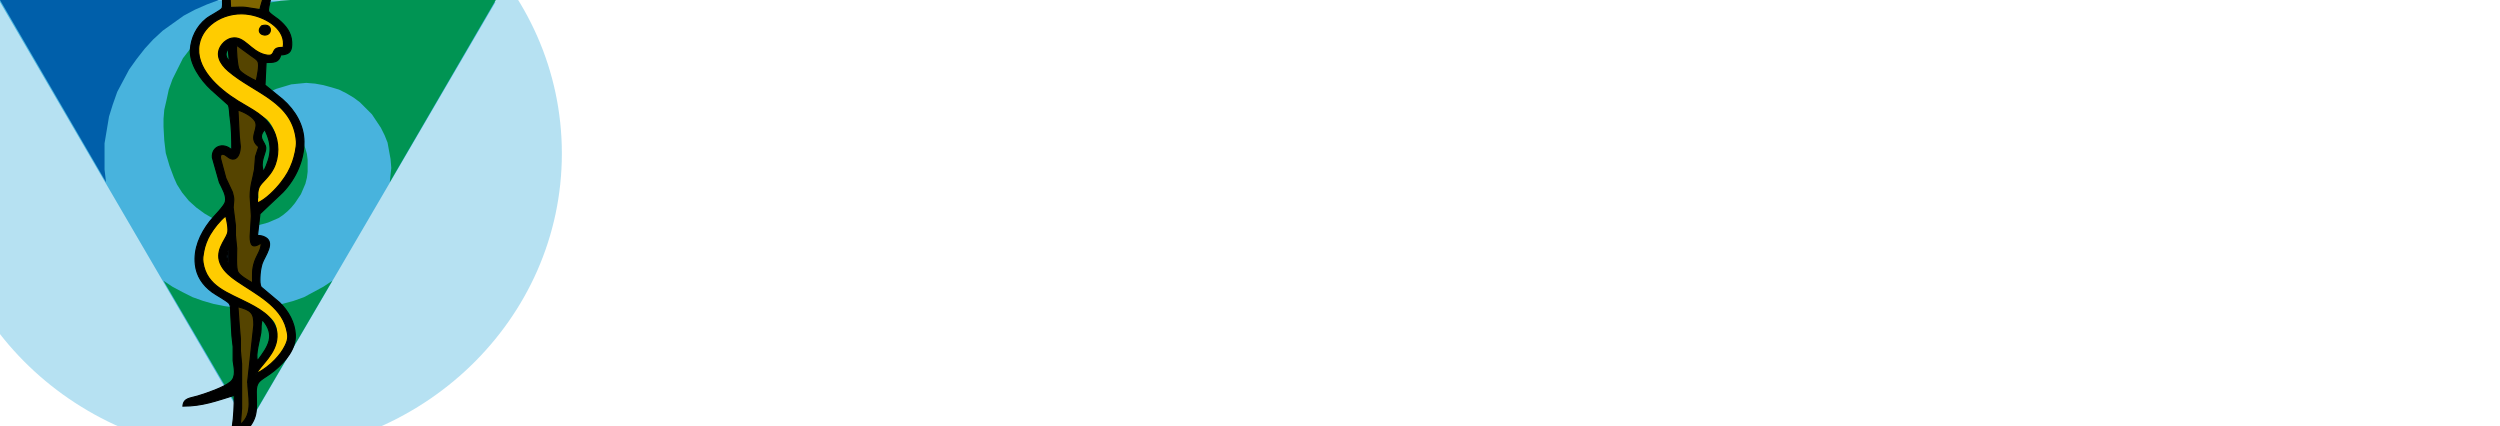
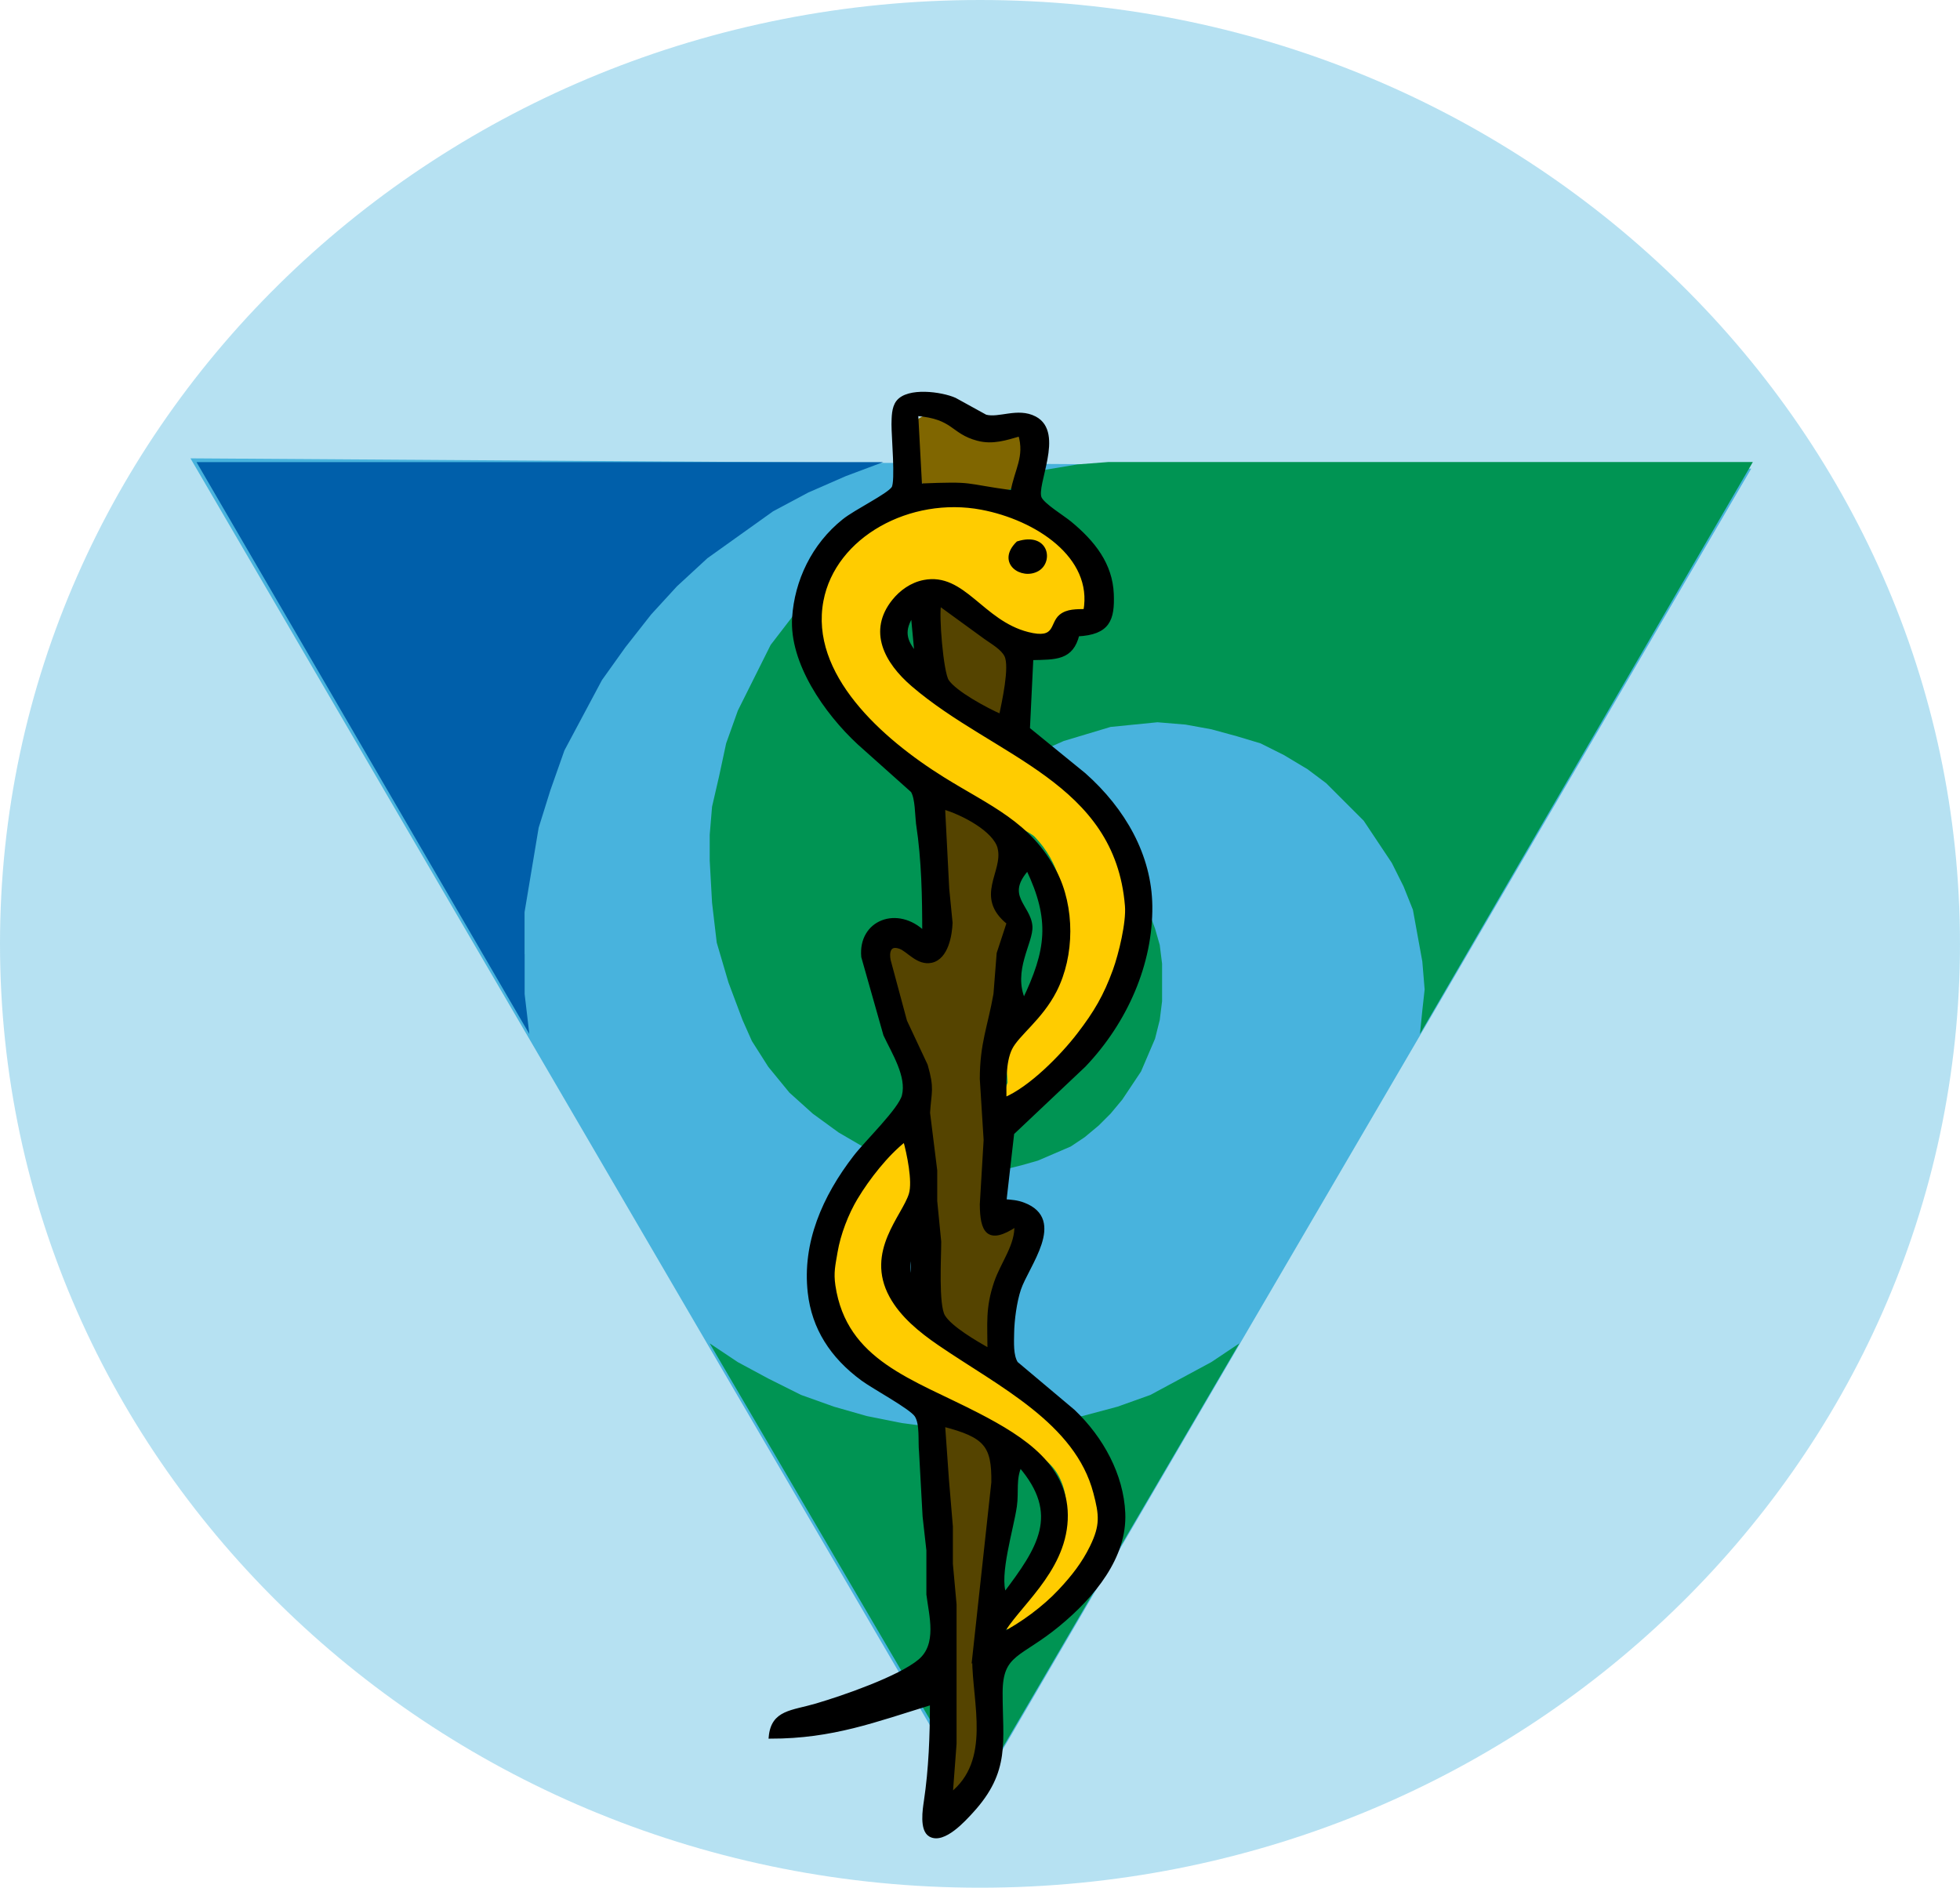
- <svg xmlns="http://www.w3.org/2000/svg" version="1.0" width="295.275mm" height="50.271mm" id="svg2" viewBox="0 0 295.275 50.271">
+ <svg xmlns="http://www.w3.org/2000/svg" version="1.0" width="73.753mm" height="71.027mm" id="svg2" viewBox="0 0 73.753 71.027">
  <defs id="defs4">
    <pattern id="WMFhbasepattern" patternUnits="userSpaceOnUse" width="6" height="6" x="0" y="0" />
  </defs>
-   <ellipse style="opacity:1;fill:#48b3dd;fill-opacity:0.402;fill-rule:nonzero;stroke:none;stroke-width:0.7;stroke-miterlimit:4;stroke-dasharray:none;stroke-opacity:1" id="path5173" cx="29.485" cy="18.129" rx="36.876" ry="35.514" />
-   <path style="fill:#48b3dd;fill-opacity:1;fill-rule:evenodd;stroke:none;stroke-width:0.282px;stroke-linecap:butt;stroke-linejoin:miter;stroke-opacity:1" d="M 58.506,0.247 -0.224,-0.139 29.235,50.335 Z" id="path5152" />
-   <path style="fill:#005faa;fill-opacity:1;fill-rule:nonzero;stroke:none" d="m 12.347,18.521 0,0 0,-1.587 0.265,-1.587 0.265,-1.587 0.441,-1.411 0.529,-1.499 L 14.552,9.525 15.258,8.202 16.14,6.967 17.11,5.733 18.08,4.674 19.226,3.616 20.461,2.734 21.696,1.852 23.019,1.147 24.43,0.529 25.841,0 0,0 l 12.524,21.519 0,0 -0.176,-1.499 0,-1.499 0,0 0,0 z" id="path7" />
-   <path style="fill:#009453;fill-opacity:1;fill-rule:nonzero;stroke:none" d="m 29.281,36.424 0,0 -1.411,-0.088 -1.323,-0.176 -1.323,-0.264 -1.235,-0.353 -1.235,-0.441 -1.235,-0.617 -1.147,-0.618 -1.058,-0.706 9.966,17.021 9.966,-17.021 0,0 -1.058,0.706 -1.146,0.618 -1.146,0.617 -1.235,0.441 -1.323,0.353 -1.323,0.264 -1.323,0.176 -1.411,0.088 0,0 0,0 z" id="path9" />
-   <path style="fill:#009453;fill-opacity:1;fill-rule:nonzero;stroke:none" d="m 58.561,0 0,0 -23.019,0 0,0 -1.235,0 -1.146,0.088 -1.058,0.176 -1.058,0.176 -0.97,0.265 -0.882,0.265 -0.882,0.353 -0.882,0.353 -0.794,0.441 -0.706,0.353 -1.323,0.97 -1.147,1.147 -0.97,1.147 -0.882,1.147 -0.617,1.235 -0.617,1.235 -0.441,1.235 -0.265,1.235 -0.265,1.147 -0.088,1.058 0,0.97 0,0 0.088,1.587 0.176,1.499 0.441,1.499 0.529,1.411 0,0 0.353,0.794 0,0 0.617,0.97 0.794,0.97 0.882,0.794 0.97,0.706 1.058,0.617 1.147,0.441 1.235,0.265 1.323,0.176 0,0 0,0 0,0 0,0 0,0 0,0 0,0 0.353,0 0,0 0.353,0 0,0 0.706,-0.088 0.706,-0.176 0.618,-0.176 0.617,-0.265 0.617,-0.265 0.529,-0.353 0.529,-0.441 0.441,-0.441 0.441,-0.529 0.353,-0.529 0.353,-0.529 0.264,-0.617 0.264,-0.617 0.177,-0.706 0.088,-0.706 0,-0.617 0,0 0,-0.794 -0.088,-0.706 -0.177,-0.617 -0.264,-0.706 -0.264,-0.617 -0.353,-0.529 -0.441,-0.529 -0.441,-0.529 -0.529,-0.441 -0.529,-0.441 -0.617,-0.353 -0.617,-0.265 L 31.397,12.876 30.692,12.7 l -0.706,-0.088 -0.706,-0.088 0,0 0.441,-0.353 0,0 0.618,-0.529 0.794,-0.441 0.706,-0.353 0.794,-0.353 0.882,-0.265 0.882,-0.265 0.882,-0.088 0.882,-0.088 0,0 1.058,0.088 0.97,0.176 0.97,0.265 0.882,0.265 0.882,0.441 0.882,0.529 0.706,0.529 0.706,0.706 0.706,0.706 0.529,0.794 0.529,0.794 0.441,0.882 0.353,0.882 0.176,0.97 0.177,0.97 0.088,1.058 0,0 -0.088,0.794 L 46.038,21.519 58.561,0 l 0,0 0,0 z" id="path11" />
-   <path style="opacity:1;fill:#ffcc00;fill-opacity:1;fill-rule:nonzero;stroke:none;stroke-width:0.7;stroke-miterlimit:4;stroke-dasharray:none;stroke-opacity:1" d="m 30.523,23.356 c 0,-0.701 -0.328,-1.373 0.37,-2.146 1.846,-2.043 2.496,-5.191 0.654,-7.105 -0.316,-0.329 -2.563,-1.173 -3.7,-1.877 -2.373,-1.469 -3.573,-2.786 -4.191,-4.118 -0.596,-1.285 -0.543,-3.61 0.221,-4.664 1.687,-2.328 6.429,-2.965 8.698,-0.915 0.397,0.359 1.24,1.786 1.344,2.163 0.247,0.888 -0.04,0.985 -0.634,1.104 -0.312,0.062 -0.631,0.313 -0.7,0.531 -0.076,0.24 -0.741,0.484 -1.036,0.484 -0.552,0 -1.026,-0.246 -2.39,-1.249 C 27.625,4.433 27.028,4.133 26.341,5.461 c -0.815,1.577 0.039,2.504 3.964,4.943 4.234,2.631 5.443,5.614 4.541,8.704 -0.157,0.537 -0.73,1.869 -0.987,2.314 -0.507,0.878 -1.459,2.505 -2.43,2.442 l -1.259,0.47 0.353,-0.979 z" id="path5009" />
-   <path style="opacity:1;fill:#ffcc00;fill-opacity:1;fill-rule:nonzero;stroke:none;stroke-width:0.7;stroke-miterlimit:4;stroke-dasharray:none;stroke-opacity:1" d="m 31.091,42.569 c 1.329,-1.439 2.045,-3.004 1.396,-4.343 -0.465,-0.96 -1.493,-1.206 -4.18,-2.571 -2.567,-1.304 -4.203,-2.693 -4.579,-3.986 -0.456,-1.568 0.111,-3.825 1.502,-5.438 0.363,-0.421 1.909,-1.425 1.824,-0.193 0.348,0.215 0.156,1.792 -0.375,2.801 -0.596,1.132 -0.431,1.493 -0.052,2.364 0.377,0.867 1.15,1.583 3.474,3.16 2.522,1.712 3.193,2.561 3.761,3.769 0.764,1.624 0.178,3.241 -1.318,4.841 -0.942,1.007 -3.39,1.695 -1.452,-0.404 z" id="path5011" />
-   <path style="opacity:1;fill:#554400;fill-opacity:1;fill-rule:nonzero;stroke:none;stroke-width:0.7;stroke-miterlimit:4;stroke-dasharray:none;stroke-opacity:1" d="m 28.259,42.334 c -0.11,-3.398 -0.321,-6.366 -0.253,-6.451 0.068,-0.086 1.723,0.739 2.026,1.042 0.482,0.482 0.032,8.165 -0.306,11.678 -0.213,2.209 -1.895,1.462 -1.943,2.433 -0.048,0.971 0.586,-3.542 0.476,-6.94 z" id="path5032" />
-   <path style="opacity:1;fill:#554400;fill-opacity:1;fill-rule:nonzero;stroke:none;stroke-width:0.7;stroke-miterlimit:4;stroke-dasharray:none;stroke-opacity:1" d="m 28.137,32.701 c -0.558,-0.411 -0.517,-1.689 -0.955,-8.084 -0.076,-1.103 -0.29,-2.353 -0.478,-2.707 -0.187,-0.353 -0.797,-1.649 -0.997,-2.377 -0.351,-1.281 0.604,-1.552 1.403,-1.351 1.192,0.299 1.264,-0.424 0.977,-2.746 l -0.382,-3.095 2.422,1.378 c 0.987,0.561 0.6,0.754 0.138,10.285 -0.233,4.814 -0.594,4.732 -0.024,4.732 0.452,0 1.417,-0.192 1.222,0.261 -0.146,0.34 -1.074,3.46 -1.192,4.174 -0.185,1.123 -1.638,-0.105 -2.134,-0.471 z" id="path5034" />
-   <path style="opacity:1;fill:#806600;fill-opacity:1;fill-rule:nonzero;stroke:none;stroke-width:0.7;stroke-miterlimit:4;stroke-dasharray:none;stroke-opacity:1" d="m 28.847,1.213 c -1.401,-0.101 -2.147,-0.589 -2.147,-1.559 0,-1.199 0.633,-1.862 1.995,-1.158 0.561,0.29 1.796,0.432 2.1,0.315 0.334,-0.128 0.432,0.976 0.429,1.266 -0.01,0.909 -0.882,1.244 -2.377,1.135 z" id="path5036" />
-   <path style="opacity:1;fill:#554400;fill-opacity:1;fill-rule:nonzero;stroke:none;stroke-width:0.7;stroke-miterlimit:4;stroke-dasharray:none;stroke-opacity:1" d="M 28.434,8.885 C 28.09,8.504 27.295,7.267 27.645,6.877 L 27.818,5.191 c 0.549,0.527 1.701,0.088 2.645,1.406 0.507,0.708 0.352,2.344 0.224,2.831 -0.234,0.896 -1.474,0.318 -2.253,-0.543 z" id="path5038" />
-   <path d="m 27.153,13.639 c -0.053,-0.362 -0.032,-0.974 -0.208,-1.265 0,0 -2.013,-1.798 -2.013,-1.798 -1.258,-1.164 -2.558,-3.051 -2.448,-4.722 0.09,-1.363 0.722,-2.722 1.877,-3.645 0.453,-0.364 1.685,-0.957 1.862,-1.232 0.153,-0.246 -0.003,-1.959 0,-2.398 0.007,-0.262 -0.001,-0.615 0.172,-0.838 0.38,-0.488 1.631,-0.32 2.142,-0.094 0,0 1.155,0.636 1.155,0.636 0.51,0.14 1.213,-0.271 1.856,0.064 1.067,0.556 -0.04,2.535 0.195,3.018 0.131,0.267 0.843,0.696 1.126,0.928 0.89,0.734 1.537,1.562 1.583,2.669 0.039,0.965 -0.136,1.47 -1.294,1.531 -0.224,0.901 -0.81,0.875 -1.733,0.893 0,0 -0.129,2.658 -0.129,2.658 0,0 2.109,1.717 2.109,1.717 1.495,1.327 2.473,3.05 2.497,4.941 0.027,2.161 -0.924,4.347 -2.496,5.998 0,0 -2.701,2.552 -2.701,2.552 0,0 -0.292,2.552 -0.292,2.552 0.261,0.024 0.468,0.033 0.716,0.129 1.547,0.592 0.129,2.297 -0.17,3.189 -0.157,0.47 -0.25,1.166 -0.257,1.659 -0.004,0.334 -0.038,0.833 0.147,1.127 0,0 2.15,1.808 2.15,1.808 1.079,1.027 1.823,2.412 1.885,3.829 0.074,1.653 -1.142,3.122 -2.449,4.2 -1.454,1.202 -2.163,1.046 -2.166,2.564 -0.004,1.826 0.308,2.935 -1.101,4.467 -0.267,0.291 -1.053,1.175 -1.557,0.883 -0.337,-0.195 -0.215,-0.964 -0.17,-1.266 0.182,-1.215 0.228,-2.475 0.228,-3.701 -2.145,0.657 -3.725,1.275 -6.066,1.276 0.09,-0.955 0.807,-0.918 1.733,-1.191 1.036,-0.306 3.114,-1.026 3.878,-1.665 0.738,-0.616 0.42,-1.711 0.322,-2.504 0,0 0,-1.659 0,-1.659 0,0 -0.143,-1.276 -0.143,-1.276 0,0 -0.133,-2.425 -0.133,-2.425 -0.043,-0.394 0.039,-1.058 -0.172,-1.377 -0.201,-0.302 -1.583,-1.043 -2.019,-1.362 -1.164,-0.855 -1.847,-1.927 -1.997,-3.259 -0.211,-1.858 0.543,-3.59 1.713,-5.105 0.436,-0.565 1.694,-1.775 1.828,-2.297 0.189,-0.741 -0.386,-1.634 -0.696,-2.297 0,0 -0.832,-2.935 -0.832,-2.935 -0.121,-1.322 1.3,-1.867 2.295,-0.893 0,-1.359 -0.026,-2.736 -0.228,-4.084 z m 2.25,-14.504 c -0.989,-0.263 -0.872,-0.818 -2.311,-0.938 0,0 0.144,2.68 0.144,2.68 2.111,-0.084 1.527,-0.008 3.466,0.255 0.147,-0.842 0.54,-1.32 0.289,-2.17 -0.533,0.153 -1.024,0.322 -1.589,0.172 z m 0.144,2.593 c -2.698,-0.509 -5.555,1.034 -6.02,3.488 -0.527,2.792 2.215,5.24 4.575,6.708 1.723,1.072 3.251,1.669 4.203,3.502 0.686,1.321 0.677,3.142 0,4.467 -0.537,1.048 -1.412,1.637 -1.674,2.17 -0.257,0.523 -0.218,1.344 -0.218,1.914 0.979,-0.41 2.166,-1.626 2.78,-2.425 0.647,-0.84 1.008,-1.46 1.359,-2.425 0.221,-0.613 0.507,-1.797 0.456,-2.425 C 34.628,11.982 30.061,11.047 26.961,8.384 25.948,7.515 25.332,6.359 26.241,5.227 26.516,4.886 26.909,4.597 27.381,4.505 c 1.486,-0.29 2.175,1.514 3.899,1.956 1.111,0.286 0.885,-0.36 1.241,-0.66 0.254,-0.213 0.604,-0.193 0.926,-0.203 0.365,-2.057 -1.843,-3.483 -3.899,-3.871 z m 2.104,2.315 c -0.583,0.337 -1.489,-0.26 -0.742,-0.993 1.101,-0.348 1.267,0.69 0.742,0.993 z M 28.25,8.24 C 28.542,8.682 29.736,9.324 30.269,9.555 30.37,9.06 30.677,7.708 30.472,7.284 30.336,7.002 29.956,6.793 29.692,6.604 c 0,0 -1.733,-1.261 -1.733,-1.261 -0.097,0.401 0.081,2.578 0.292,2.897 z M 27.092,7.258 c 0,0 -0.144,-1.531 -0.144,-1.531 -0.393,0.599 -0.321,0.99 0.144,1.531 z m 0.867,5.615 c 0,0 0.144,0.128 0.144,0.128 0,0 0,-0.128 0,-0.128 0,0 -0.144,0 -0.144,0 z m 2.26,1.659 c -0.162,-0.688 -1.41,-1.332 -2.116,-1.531 0,0 0.157,3.063 0.157,3.063 0,0 0.126,1.276 0.126,1.276 -0.017,0.436 -0.15,1.312 -0.732,1.437 -0.504,0.107 -0.864,-0.41 -1.173,-0.523 -0.438,-0.16 -0.481,0.216 -0.426,0.493 0,0 0.618,2.295 0.618,2.295 0,0 0.778,1.659 0.778,1.659 0.257,0.897 0.139,0.969 0.087,1.787 0,0 0.27,2.17 0.27,2.17 0,0 0,1.149 0,1.149 0,0 0.15,1.531 0.15,1.531 0.001,0.577 -0.104,2.379 0.147,2.803 0.261,0.442 1.242,1.008 1.73,1.281 0,-0.995 -0.084,-1.576 0.248,-2.552 0.246,-0.724 0.806,-1.403 0.763,-2.17 -1.075,0.72 -1.293,0.22 -1.3,-0.766 0,0 0.144,-2.425 0.144,-2.425 0,0 -0.144,-2.297 -0.144,-2.297 0.003,-1.339 0.296,-1.955 0.514,-3.191 0,0 0.12,-1.531 0.12,-1.531 0,0 0.377,-1.149 0.377,-1.149 -1.228,-0.987 -0.126,-1.896 -0.339,-2.808 z m 1.171,2.935 c 0.045,0.596 -0.765,1.669 -0.254,2.808 0.908,-1.893 1.069,-3.041 0.144,-4.977 -0.936,1.034 0.053,1.405 0.11,2.17 z m -6.563,10.21 c -0.36,0.599 -0.654,1.372 -0.768,2.042 -0.082,0.496 -0.157,0.768 -0.082,1.276 0.43,2.873 2.956,3.573 5.426,4.851 1.749,0.905 3.405,1.983 3.316,3.955 -0.091,1.982 -1.892,3.277 -2.449,4.339 0.8,-0.412 1.631,-1.029 2.221,-1.659 0.491,-0.523 0.891,-1.032 1.196,-1.659 0.396,-0.812 0.351,-1.205 0.131,-2.042 -0.695,-2.66 -3.59,-4.048 -5.859,-5.601 -0.718,-0.491 -1.42,-1.066 -1.82,-1.801 -0.908,-1.669 0.484,-2.988 0.737,-3.829 0.146,-0.484 -0.078,-1.542 -0.217,-2.042 -0.693,0.54 -1.395,1.446 -1.831,2.17 z m 2.12,3.318 c 0,0 0,-1.404 0,-1.404 -0.201,0.447 -0.201,0.957 0,1.404 z m 2.311,14.038 c 0,0 0.722,-6.636 0.722,-6.636 0.017,-1.395 -0.274,-1.756 -1.877,-2.17 0,0 0.144,2.042 0.144,2.042 0,0 0.15,1.787 0.15,1.787 0,0 0,1.404 0,1.404 0,0 0.139,1.531 0.139,1.531 0,0 0,5.232 0,5.232 0,0 -0.144,1.914 -0.144,1.914 1.603,-1.248 0.869,-3.461 0.867,-5.105 z m 1.547,-5.743 c -0.113,0.815 -0.68,2.62 -0.391,3.318 1.294,-1.717 2.171,-3.003 0.578,-4.85 -0.23,0.513 -0.11,0.984 -0.186,1.531 z m -0.68,4.85 c 0,0 0.144,0.128 0.144,0.128 0,0 0,-0.128 0,-0.128 0,0 -0.144,0 -0.144,0 z" id="Markering-3" style="fill:#000000;stroke:#000000;stroke-width:0.136" />
+   <ellipse style="opacity:1;fill:#48b3dd;fill-opacity:0.402;fill-rule:nonzero;stroke:none;stroke-width:0.7;stroke-miterlimit:4;stroke-dasharray:none;stroke-opacity:1" id="path5173" cx="36.876" cy="35.514" rx="36.876" ry="35.514" />
+   <path style="fill:#48b3dd;fill-opacity:1;fill-rule:evenodd;stroke:none;stroke-width:0.282px;stroke-linecap:butt;stroke-linejoin:miter;stroke-opacity:1" d="M 65.898,17.632 7.167,17.246 36.627,67.719 Z" id="path5152" />
+   <path style="fill:#005faa;fill-opacity:1;fill-rule:nonzero;stroke:none" d="m 19.739,35.906 0,0 0,-1.587 0.265,-1.587 0.265,-1.587 0.441,-1.411 0.529,-1.499 0.706,-1.323 0.706,-1.323 0.882,-1.235 0.97,-1.235 0.97,-1.058 1.147,-1.058 1.235,-0.882 1.235,-0.882 1.323,-0.706 1.411,-0.617 1.411,-0.529 -25.841,0 12.524,21.519 0,0 -0.176,-1.499 0,-1.499 0,0 0,0 z" id="path7" />
+   <path style="fill:#009453;fill-opacity:1;fill-rule:nonzero;stroke:none" d="m 36.672,53.809 0,0 -1.411,-0.088 -1.323,-0.176 -1.323,-0.264 -1.235,-0.353 -1.235,-0.441 -1.235,-0.617 -1.147,-0.618 -1.058,-0.706 9.966,17.021 9.966,-17.021 0,0 -1.058,0.706 -1.146,0.618 -1.146,0.617 -1.235,0.441 -1.323,0.353 -1.323,0.264 -1.323,0.176 -1.411,0.088 0,0 0,0 z" id="path9" />
+   <path style="fill:#009453;fill-opacity:1;fill-rule:nonzero;stroke:none" d="m 65.953,17.385 0,0 -23.019,0 0,0 -1.235,0 -1.146,0.088 -1.058,0.176 -1.058,0.176 -0.97,0.265 -0.882,0.265 -0.882,0.353 -0.882,0.353 -0.794,0.441 -0.706,0.353 -1.323,0.97 -1.147,1.147 -0.97,1.147 -0.882,1.147 -0.617,1.235 -0.617,1.235 -0.441,1.235 -0.265,1.235 -0.265,1.147 -0.088,1.058 0,0.97 0,0 0.088,1.587 0.176,1.499 0.441,1.499 0.529,1.411 0,0 0.353,0.794 0,0 0.617,0.97 0.794,0.97 0.882,0.794 0.97,0.706 1.058,0.617 1.147,0.441 1.235,0.265 1.323,0.176 0,0 0,0 0,0 0,0 0,0 0,0 0,0 0.353,0 0,0 0.353,0 0,0 0.706,-0.088 0.706,-0.176 0.618,-0.176 0.617,-0.265 0.617,-0.265 0.529,-0.353 0.529,-0.441 0.441,-0.441 0.441,-0.529 0.353,-0.529 0.353,-0.529 0.264,-0.617 0.264,-0.617 0.177,-0.706 0.088,-0.706 0,-0.617 0,0 0,-0.794 -0.088,-0.706 -0.177,-0.617 -0.264,-0.706 -0.264,-0.617 -0.353,-0.529 -0.441,-0.529 -0.441,-0.529 -0.529,-0.441 -0.529,-0.441 -0.617,-0.353 -0.617,-0.265 -0.618,-0.265 -0.706,-0.176 -0.706,-0.088 -0.706,-0.088 0,0 0.441,-0.353 0,0 0.618,-0.529 0.794,-0.441 0.706,-0.353 0.794,-0.353 0.882,-0.265 0.882,-0.265 0.882,-0.088 0.882,-0.088 0,0 1.058,0.088 0.97,0.176 0.97,0.265 0.882,0.265 0.882,0.441 0.882,0.529 0.706,0.529 0.706,0.706 0.706,0.706 0.529,0.794 0.529,0.794 0.441,0.882 0.353,0.882 0.176,0.97 0.177,0.97 0.088,1.058 0,0 -0.088,0.794 -0.088,0.882 12.524,-21.519 0,0 0,0 z" id="path11" />
+   <path style="opacity:1;fill:#ffcc00;fill-opacity:1;fill-rule:nonzero;stroke:none;stroke-width:0.7;stroke-miterlimit:4;stroke-dasharray:none;stroke-opacity:1" d="m 37.914,40.74 c 0,-0.701 -0.328,-1.373 0.37,-2.146 1.846,-2.043 2.496,-5.191 0.654,-7.105 -0.316,-0.329 -2.563,-1.173 -3.7,-1.877 -2.373,-1.469 -3.573,-2.786 -4.191,-4.118 -0.596,-1.285 -0.543,-3.61 0.221,-4.664 1.687,-2.328 6.429,-2.965 8.698,-0.915 0.397,0.359 1.24,1.786 1.344,2.163 0.247,0.888 -0.04,0.985 -0.634,1.104 -0.312,0.062 -0.631,0.313 -0.7,0.531 -0.076,0.24 -0.741,0.484 -1.036,0.484 -0.552,0 -1.026,-0.246 -2.39,-1.25 -1.535,-1.13 -2.132,-1.43 -2.819,-0.102 -0.815,1.577 0.039,2.504 3.964,4.943 4.234,2.631 5.443,5.614 4.541,8.704 -0.157,0.537 -0.73,1.869 -0.987,2.314 -0.507,0.878 -1.459,2.505 -2.43,2.442 l -1.259,0.47 0.353,-0.979 z" id="path5009" />
+   <path style="opacity:1;fill:#ffcc00;fill-opacity:1;fill-rule:nonzero;stroke:none;stroke-width:0.7;stroke-miterlimit:4;stroke-dasharray:none;stroke-opacity:1" d="m 38.482,59.954 c 1.329,-1.439 2.045,-3.004 1.396,-4.343 -0.465,-0.96 -1.493,-1.206 -4.18,-2.571 -2.567,-1.304 -4.203,-2.693 -4.579,-3.986 -0.456,-1.568 0.111,-3.825 1.502,-5.438 0.363,-0.421 1.909,-1.425 1.824,-0.193 0.348,0.215 0.156,1.792 -0.375,2.801 -0.596,1.132 -0.431,1.493 -0.052,2.364 0.377,0.867 1.15,1.583 3.474,3.16 2.522,1.712 3.193,2.561 3.761,3.769 0.764,1.624 0.178,3.241 -1.318,4.841 -0.942,1.007 -3.39,1.695 -1.452,-0.404 z" id="path5011" />
+   <path style="opacity:1;fill:#554400;fill-opacity:1;fill-rule:nonzero;stroke:none;stroke-width:0.7;stroke-miterlimit:4;stroke-dasharray:none;stroke-opacity:1" d="m 35.65,59.719 c -0.11,-3.398 -0.321,-6.366 -0.253,-6.451 0.068,-0.086 1.723,0.739 2.026,1.042 0.482,0.482 0.032,8.165 -0.306,11.678 -0.213,2.209 -1.895,1.462 -1.943,2.433 -0.048,0.971 0.586,-3.542 0.476,-6.94 z" id="path5032" />
+   <path style="opacity:1;fill:#554400;fill-opacity:1;fill-rule:nonzero;stroke:none;stroke-width:0.7;stroke-miterlimit:4;stroke-dasharray:none;stroke-opacity:1" d="m 35.529,50.086 c -0.558,-0.411 -0.517,-1.689 -0.955,-8.084 -0.076,-1.103 -0.29,-2.353 -0.478,-2.707 -0.187,-0.353 -0.797,-1.649 -0.997,-2.377 -0.351,-1.281 0.604,-1.552 1.403,-1.351 1.192,0.299 1.264,-0.424 0.977,-2.746 l -0.382,-3.095 2.422,1.378 c 0.987,0.561 0.6,0.754 0.138,10.285 -0.233,4.814 -0.594,4.732 -0.024,4.732 0.452,0 1.417,-0.192 1.222,0.261 -0.146,0.34 -1.074,3.46 -1.192,4.174 -0.185,1.123 -1.638,-0.105 -2.134,-0.471 z" id="path5034" />
+   <path style="opacity:1;fill:#806600;fill-opacity:1;fill-rule:nonzero;stroke:none;stroke-width:0.7;stroke-miterlimit:4;stroke-dasharray:none;stroke-opacity:1" d="m 36.238,18.598 c -1.401,-0.101 -2.147,-0.589 -2.147,-1.559 0,-1.199 0.633,-1.862 1.995,-1.158 0.561,0.29 1.796,0.432 2.1,0.315 0.334,-0.128 0.432,0.976 0.429,1.266 -0.01,0.909 -0.882,1.244 -2.377,1.135 z" id="path5036" />
+   <path style="opacity:1;fill:#554400;fill-opacity:1;fill-rule:nonzero;stroke:none;stroke-width:0.7;stroke-miterlimit:4;stroke-dasharray:none;stroke-opacity:1" d="m 35.826,26.269 c -0.345,-0.381 -1.14,-1.618 -0.79,-2.008 l 0.173,-1.686 c 0.549,0.527 1.701,0.088 2.645,1.406 0.507,0.708 0.352,2.344 0.224,2.831 -0.234,0.896 -1.474,0.318 -2.253,-0.543 z" id="path5038" />
+   <path d="m 34.544,31.023 c -0.053,-0.362 -0.032,-0.974 -0.208,-1.265 0,0 -2.013,-1.798 -2.013,-1.798 -1.258,-1.164 -2.558,-3.051 -2.448,-4.722 0.09,-1.363 0.722,-2.722 1.877,-3.645 0.453,-0.364 1.685,-0.957 1.862,-1.232 0.153,-0.246 -0.003,-1.959 0,-2.398 0.007,-0.262 -0.001,-0.615 0.172,-0.838 0.38,-0.488 1.631,-0.32 2.142,-0.094 0,0 1.155,0.636 1.155,0.636 0.51,0.14 1.213,-0.271 1.856,0.064 1.067,0.556 -0.04,2.535 0.195,3.018 0.131,0.267 0.843,0.696 1.126,0.928 0.89,0.734 1.537,1.562 1.583,2.669 0.039,0.965 -0.136,1.47 -1.294,1.531 -0.224,0.901 -0.81,0.875 -1.733,0.893 0,0 -0.129,2.658 -0.129,2.658 0,0 2.109,1.717 2.109,1.717 1.495,1.327 2.473,3.05 2.497,4.941 0.027,2.161 -0.924,4.347 -2.496,5.998 0,0 -2.701,2.552 -2.701,2.552 0,0 -0.292,2.552 -0.292,2.552 0.261,0.024 0.468,0.033 0.716,0.129 1.547,0.592 0.129,2.297 -0.17,3.189 -0.157,0.47 -0.25,1.166 -0.257,1.659 -0.004,0.334 -0.038,0.833 0.147,1.127 0,0 2.15,1.808 2.15,1.808 1.079,1.027 1.823,2.412 1.885,3.829 0.074,1.653 -1.142,3.122 -2.449,4.2 -1.454,1.202 -2.163,1.046 -2.166,2.564 -0.004,1.826 0.308,2.935 -1.101,4.467 -0.267,0.291 -1.053,1.175 -1.557,0.883 -0.337,-0.195 -0.215,-0.964 -0.17,-1.266 0.182,-1.215 0.228,-2.475 0.228,-3.701 -2.145,0.657 -3.725,1.275 -6.066,1.276 0.09,-0.955 0.807,-0.918 1.733,-1.191 1.036,-0.306 3.114,-1.026 3.878,-1.665 0.738,-0.616 0.42,-1.711 0.322,-2.504 0,0 0,-1.659 0,-1.659 0,0 -0.143,-1.276 -0.143,-1.276 0,0 -0.133,-2.425 -0.133,-2.425 -0.043,-0.394 0.039,-1.058 -0.172,-1.377 -0.201,-0.302 -1.583,-1.043 -2.019,-1.362 -1.164,-0.855 -1.847,-1.927 -1.997,-3.259 -0.211,-1.858 0.543,-3.59 1.713,-5.105 0.436,-0.565 1.694,-1.775 1.828,-2.297 0.189,-0.741 -0.386,-1.634 -0.696,-2.297 0,0 -0.832,-2.935 -0.832,-2.935 -0.121,-1.322 1.3,-1.867 2.295,-0.893 0,-1.359 -0.026,-2.736 -0.228,-4.084 z M 36.794,16.519 c -0.989,-0.263 -0.872,-0.818 -2.311,-0.938 0,0 0.144,2.68 0.144,2.68 2.111,-0.084 1.527,-0.008 3.466,0.255 0.147,-0.842 0.54,-1.32 0.289,-2.17 -0.533,0.153 -1.024,0.322 -1.589,0.172 z m 0.144,2.593 c -2.698,-0.509 -5.555,1.034 -6.02,3.488 -0.527,2.792 2.215,5.24 4.575,6.708 1.723,1.072 3.251,1.669 4.203,3.502 0.686,1.321 0.677,3.142 0,4.467 -0.537,1.048 -1.412,1.637 -1.674,2.17 -0.257,0.523 -0.218,1.344 -0.218,1.914 0.979,-0.41 2.166,-1.626 2.78,-2.425 0.647,-0.84 1.008,-1.46 1.359,-2.425 0.221,-0.613 0.507,-1.797 0.456,-2.425 -0.381,-4.719 -4.948,-5.655 -8.049,-8.317 -1.012,-0.869 -1.629,-2.025 -0.719,-3.157 0.274,-0.341 0.667,-0.63 1.139,-0.722 1.486,-0.29 2.175,1.514 3.899,1.956 1.111,0.286 0.885,-0.36 1.241,-0.66 0.254,-0.213 0.604,-0.193 0.926,-0.203 0.365,-2.057 -1.843,-3.483 -3.899,-3.871 z m 2.104,2.315 c -0.583,0.337 -1.489,-0.26 -0.742,-0.993 1.101,-0.348 1.267,0.69 0.742,0.993 z m -3.401,4.197 c 0.292,0.442 1.486,1.084 2.019,1.314 0.101,-0.495 0.407,-1.847 0.202,-2.27 -0.136,-0.282 -0.516,-0.491 -0.78,-0.68 0,0 -1.733,-1.261 -1.733,-1.261 -0.097,0.401 0.081,2.578 0.292,2.897 z m -1.158,-0.983 c 0,0 -0.144,-1.531 -0.144,-1.531 -0.393,0.599 -0.321,0.99 0.144,1.531 z m 0.867,5.615 c 0,0 0.144,0.128 0.144,0.128 0,0 0,-0.128 0,-0.128 0,0 -0.144,0 -0.144,0 z m 2.26,1.659 c -0.162,-0.688 -1.41,-1.332 -2.116,-1.531 0,0 0.157,3.063 0.157,3.063 0,0 0.126,1.276 0.126,1.276 -0.017,0.436 -0.15,1.312 -0.732,1.437 -0.504,0.107 -0.864,-0.41 -1.173,-0.523 -0.438,-0.16 -0.481,0.216 -0.426,0.493 0,0 0.618,2.295 0.618,2.295 0,0 0.778,1.659 0.778,1.659 0.257,0.897 0.139,0.969 0.087,1.787 0,0 0.27,2.17 0.27,2.17 0,0 0,1.149 0,1.149 0,0 0.15,1.531 0.15,1.531 0.001,0.577 -0.104,2.379 0.147,2.803 0.261,0.442 1.242,1.008 1.73,1.281 0,-0.995 -0.084,-1.576 0.248,-2.552 0.246,-0.724 0.806,-1.403 0.763,-2.17 -1.075,0.72 -1.293,0.22 -1.3,-0.766 0,0 0.144,-2.425 0.144,-2.425 0,0 -0.144,-2.297 -0.144,-2.297 0.003,-1.339 0.296,-1.955 0.514,-3.191 0,0 0.12,-1.531 0.12,-1.531 0,0 0.377,-1.149 0.377,-1.149 -1.228,-0.987 -0.126,-1.896 -0.339,-2.808 z m 1.171,2.935 c 0.045,0.596 -0.765,1.669 -0.254,2.808 0.908,-1.893 1.069,-3.041 0.144,-4.977 -0.936,1.034 0.053,1.405 0.11,2.17 z m -6.563,10.21 c -0.36,0.599 -0.654,1.372 -0.768,2.042 -0.082,0.496 -0.157,0.768 -0.082,1.276 0.43,2.873 2.956,3.573 5.426,4.851 1.749,0.905 3.405,1.983 3.316,3.955 -0.091,1.982 -1.892,3.277 -2.449,4.339 0.8,-0.412 1.631,-1.029 2.221,-1.659 0.491,-0.523 0.891,-1.032 1.196,-1.659 0.396,-0.812 0.351,-1.205 0.131,-2.042 -0.695,-2.66 -3.59,-4.048 -5.859,-5.601 -0.718,-0.491 -1.42,-1.066 -1.82,-1.801 -0.908,-1.669 0.484,-2.988 0.737,-3.829 0.146,-0.484 -0.078,-1.542 -0.217,-2.042 -0.693,0.54 -1.395,1.446 -1.831,2.17 z m 2.12,3.318 c 0,0 0,-1.404 0,-1.404 -0.201,0.447 -0.201,0.957 0,1.404 z m 2.311,14.038 c 0,0 0.722,-6.636 0.722,-6.636 0.017,-1.395 -0.274,-1.756 -1.877,-2.17 0,0 0.144,2.042 0.144,2.042 0,0 0.15,1.787 0.15,1.787 0,0 0,1.404 0,1.404 0,0 0.139,1.531 0.139,1.531 0,0 0,5.232 0,5.232 0,0 -0.144,1.914 -0.144,1.914 1.603,-1.248 0.869,-3.461 0.867,-5.105 z m 1.547,-5.743 c -0.113,0.815 -0.68,2.62 -0.391,3.318 1.294,-1.717 2.171,-3.003 0.578,-4.85 -0.23,0.513 -0.11,0.984 -0.186,1.531 z m -0.68,4.85 c 0,0 0.144,0.128 0.144,0.128 0,0 0,-0.128 0,-0.128 0,0 -0.144,0 -0.144,0 z" id="Markering-3" style="fill:#000000;stroke:#000000;stroke-width:0.136" />
</svg>
